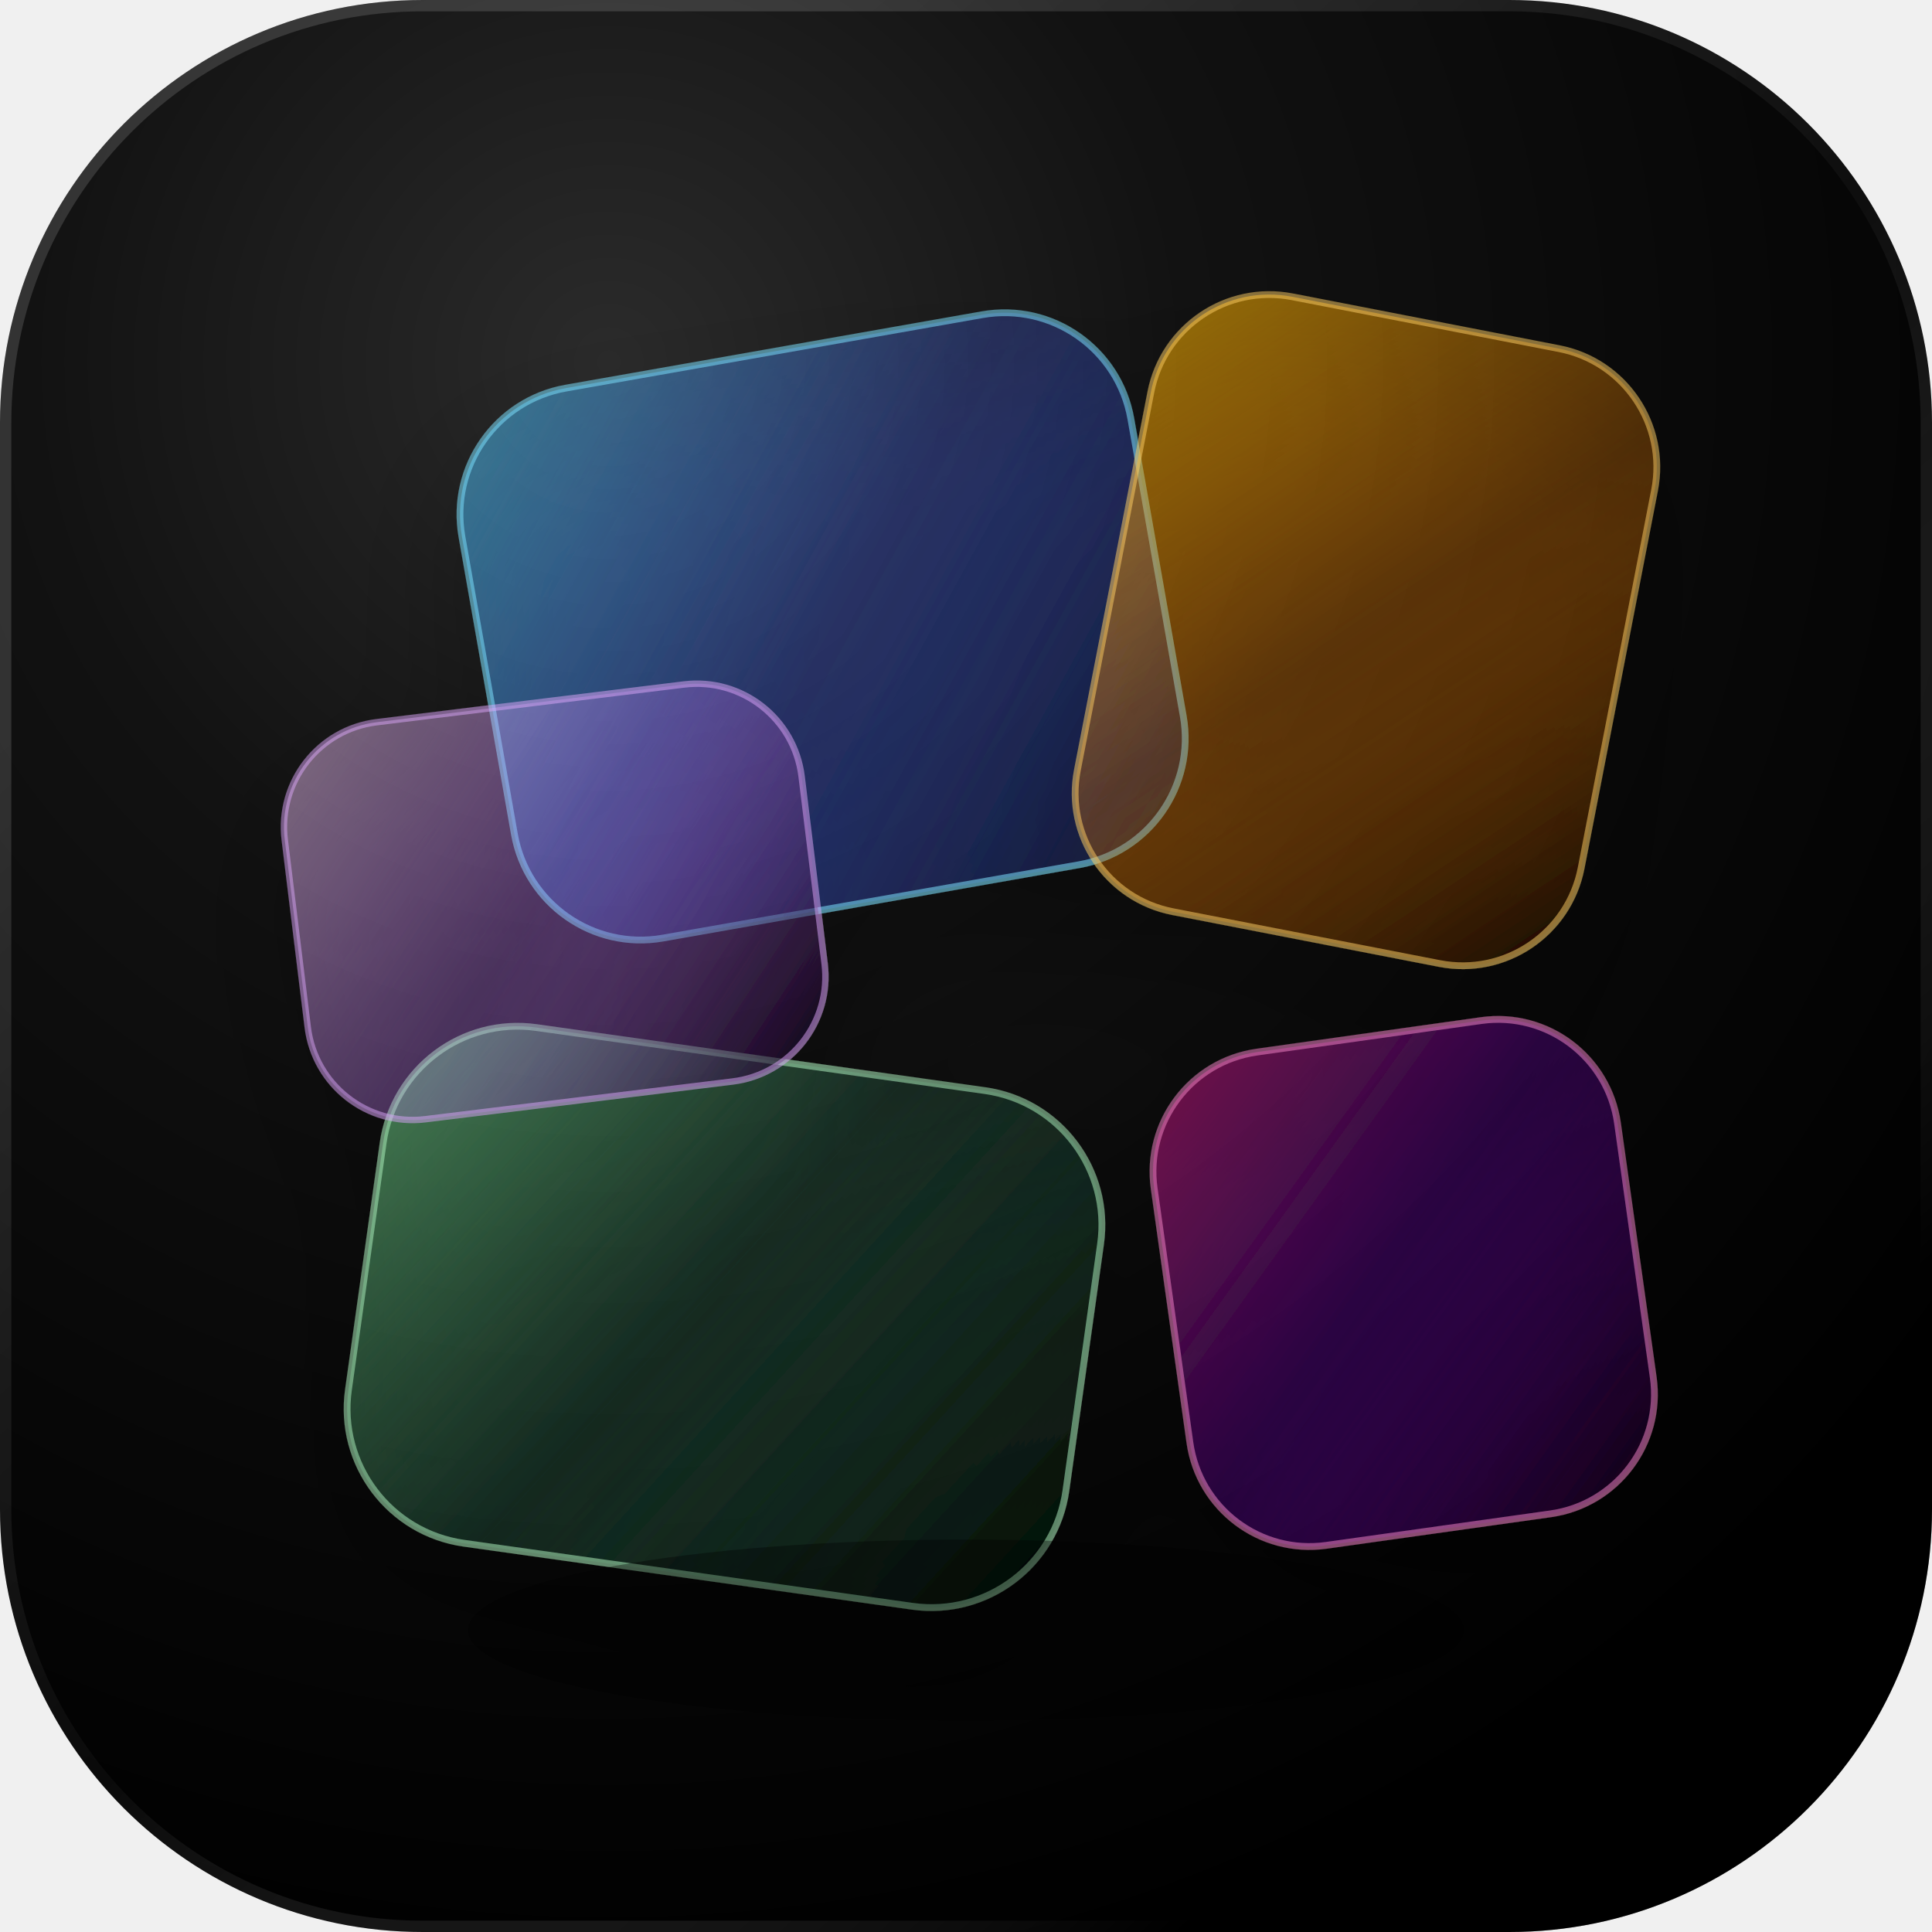
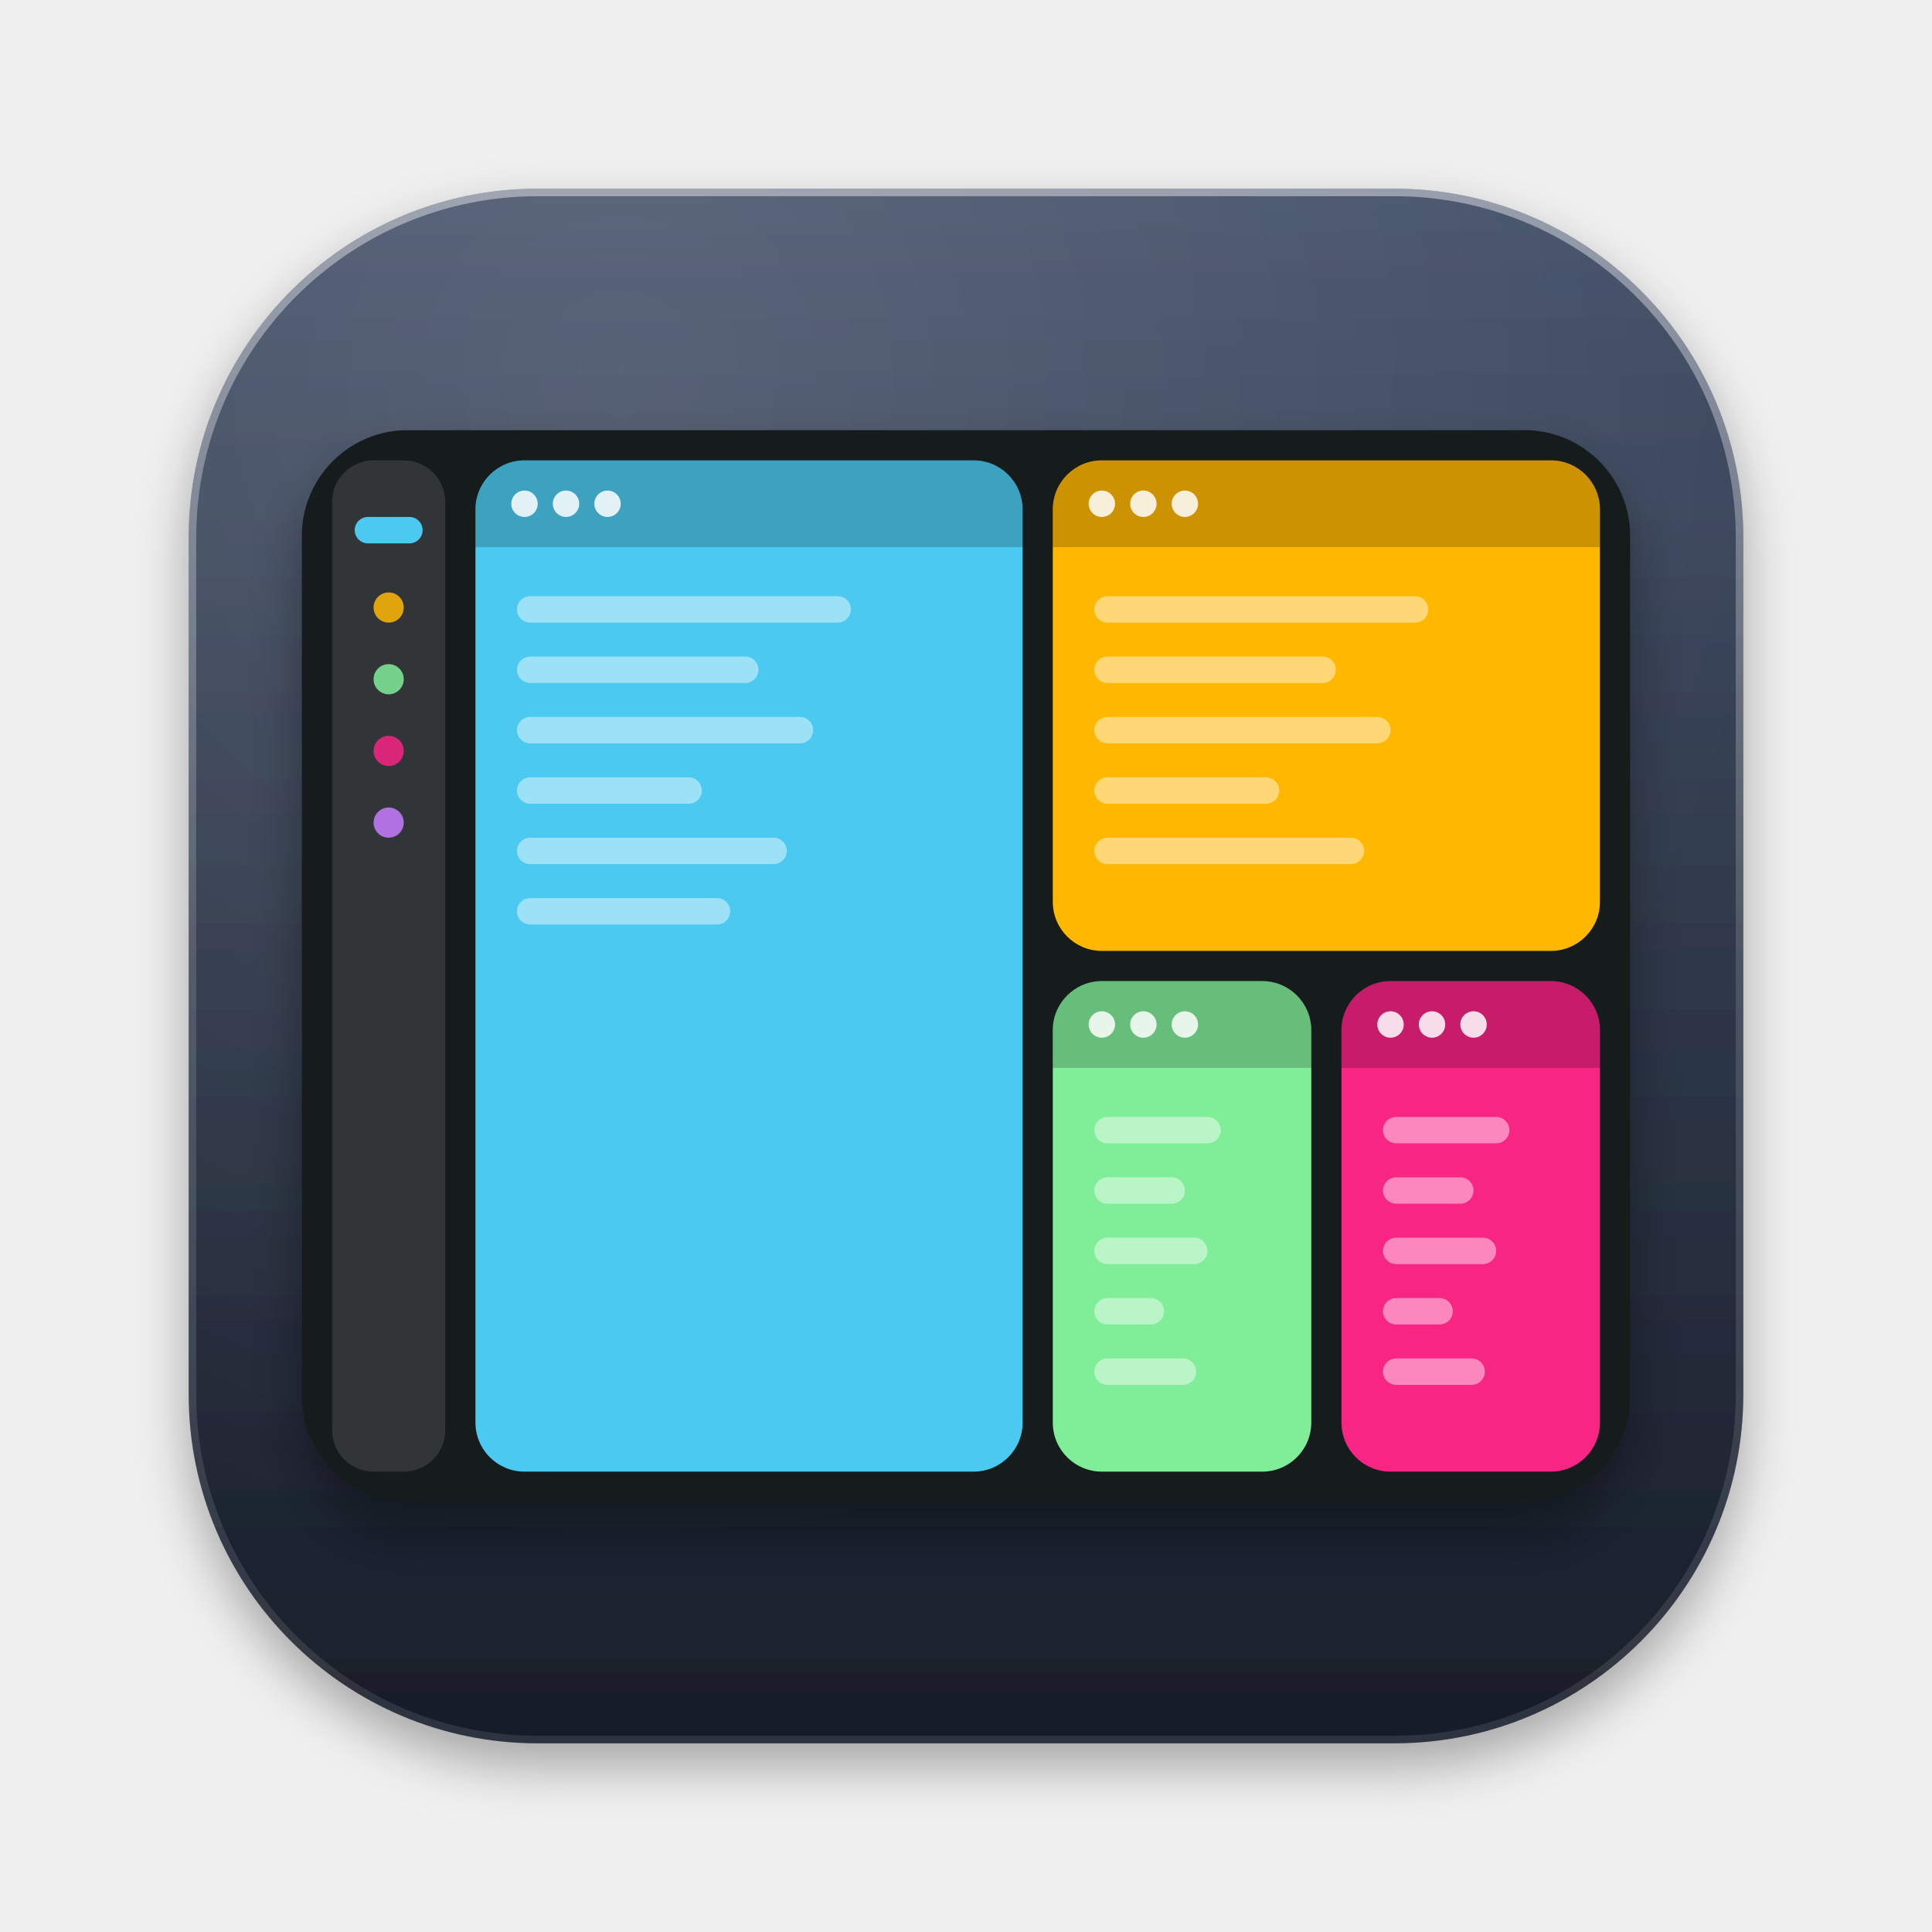
- <svg xmlns="http://www.w3.org/2000/svg" width="512" height="512" viewBox="0 0 512 512" fill="none" role="img" aria-labelledby="title desc">
+ <svg xmlns="http://www.w3.org/2000/svg" width="1024" height="1024" viewBox="0 0 1024 1024" fill="none">
  <defs>
-     <radialGradient id="bgGlow" cx="0" cy="0" r="1" gradientUnits="userSpaceOnUse" gradientTransform="translate(160 96) rotate(38) scale(440)">
-       <stop offset="0" stop-color="#2B2B2B" />
-       <stop offset="0.35" stop-color="#121212" />
-       <stop offset="0.72" stop-color="#070707" />
-       <stop offset="1" stop-color="#000000" />
+     <linearGradient id="bg" x1="512" y1="100" x2="512" y2="924" gradientUnits="userSpaceOnUse">
+       <stop offset="0" stop-color="#46536B" />
+       <stop offset="1" stop-color="#181D29" />
+     </linearGradient>
+     <radialGradient id="glow" cx="0" cy="0" r="1" gradientUnits="userSpaceOnUse" gradientTransform="translate(330 200) scale(620)">
+       <stop offset="0" stop-color="#FFF" stop-opacity="0.12" />
+       <stop offset="1" stop-color="#FFF" stop-opacity="0" />
    </radialGradient>
-     <linearGradient id="windowA" x1="120" y1="96" x2="312" y2="250" gradientUnits="userSpaceOnUse">
-       <stop offset="0" stop-color="#4CC9F0" stop-opacity="0.55" />
-       <stop offset="0.5" stop-color="#4361EE" stop-opacity="0.28" />
-       <stop offset="1" stop-color="#0B1026" stop-opacity="0.62" />
+     <linearGradient id="rim" x1="512" y1="100" x2="512" y2="924" gradientUnits="userSpaceOnUse">
+       <stop offset="0" stop-color="#FFF" stop-opacity="0.42" />
+       <stop offset="0.5" stop-color="#FFF" stop-opacity="0.14" />
+       <stop offset="1" stop-color="#FFF" stop-opacity="0.10" />
    </linearGradient>
-     <linearGradient id="windowB" x1="288" y1="96" x2="430" y2="240" gradientUnits="userSpaceOnUse">
-       <stop offset="0" stop-color="#FFB703" stop-opacity="0.55" />
-       <stop offset="0.5" stop-color="#FB8500" stop-opacity="0.26" />
-       <stop offset="1" stop-color="#241000" stop-opacity="0.64" />
-     </linearGradient>
-     <linearGradient id="windowC" x1="88" y1="282" x2="280" y2="414" gradientUnits="userSpaceOnUse">
-       <stop offset="0" stop-color="#80ED99" stop-opacity="0.5" />
-       <stop offset="0.5" stop-color="#2D6A4F" stop-opacity="0.28" />
-       <stop offset="1" stop-color="#03150C" stop-opacity="0.66" />
-     </linearGradient>
-     <linearGradient id="windowD" x1="296" y1="274" x2="432" y2="404" gradientUnits="userSpaceOnUse">
-       <stop offset="0" stop-color="#F72585" stop-opacity="0.5" />
-       <stop offset="0.5" stop-color="#7209B7" stop-opacity="0.27" />
-       <stop offset="1" stop-color="#160018" stop-opacity="0.68" />
-     </linearGradient>
-     <linearGradient id="windowE" x1="84" y1="176" x2="214" y2="286" gradientUnits="userSpaceOnUse">
-       <stop offset="0" stop-color="#FFD6FF" stop-opacity="0.46" />
-       <stop offset="0.5" stop-color="#C77DFF" stop-opacity="0.25" />
-       <stop offset="1" stop-color="#13001E" stop-opacity="0.64" />
-     </linearGradient>
-     <linearGradient id="edgeShine" x1="120" y1="90" x2="416" y2="420" gradientUnits="userSpaceOnUse">
-       <stop offset="0" stop-color="#FFFFFF" stop-opacity="0.14" />
-       <stop offset="0.5" stop-color="#FFFFFF" stop-opacity="0.03" />
-       <stop offset="1" stop-color="#000000" stop-opacity="0.3" />
-     </linearGradient>
-     <filter id="frontShadow" x="52" y="60" width="412" height="406" filterUnits="userSpaceOnUse">
-       <feDropShadow dx="0" dy="18" stdDeviation="18" flood-color="#000000" flood-opacity="0.55" />
+     <filter id="icon" x="40" y="60" width="944" height="944" filterUnits="userSpaceOnUse" color-interpolation-filters="sRGB">
+       <feDropShadow dx="0" dy="12" stdDeviation="14" flood-color="#000" flood-opacity="0.32" />
    </filter>
-     <clipPath id="iconClip">
-       <rect width="512" height="512" rx="112" />
+     <filter id="lift" x="-20%" y="-20%" width="140%" height="150%" color-interpolation-filters="sRGB">
+       <feDropShadow dx="0" dy="16" stdDeviation="14" flood-color="#05070A" flood-opacity="0.35" />
+     </filter>
+     <clipPath id="body">
+       <rect x="100" y="100" width="824" height="824" rx="185" />
+     </clipPath>
+     <clipPath id="w0">
+       <rect x="92" y="16" width="290" height="536" rx="26" />
+     </clipPath>
+     <clipPath id="w1">
+       <rect x="398" y="16" width="290" height="260" rx="26" />
+     </clipPath>
+     <clipPath id="w2">
+       <rect x="398" y="292" width="137" height="260" rx="26" />
+     </clipPath>
+     <clipPath id="w3">
+       <rect x="551" y="292" width="137" height="260" rx="26" />
    </clipPath>
  </defs>
-   <g clip-path="url(#iconClip)">
-     <rect width="512" height="512" rx="112" fill="url(#bgGlow)" />
-     <g filter="url(#frontShadow)">
-       <rect x="128" y="92" width="180" height="148" rx="34" fill="url(#windowA)" stroke="#7DE3FF" stroke-opacity="0.52" stroke-width="1.8" transform="rotate(-10 218 166)" />
-       <rect x="294" y="84" width="136" height="166" rx="32" fill="url(#windowB)" stroke="#FFD166" stroke-opacity="0.5" stroke-width="1.8" transform="rotate(11 362 167)" />
-       <rect x="96" y="280" width="192" height="138" rx="36" fill="url(#windowC)" stroke="#B7FFC8" stroke-opacity="0.48" stroke-width="1.8" transform="rotate(8 192 349)" />
-       <rect x="310" y="274" width="124" height="132" rx="32" fill="url(#windowD)" stroke="#FF8BD1" stroke-opacity="0.48" stroke-width="1.8" transform="rotate(-8 372 340)" />
-       <rect x="78" y="186" width="138" height="106" rx="28" fill="url(#windowE)" stroke="#E0AAFF" stroke-opacity="0.48" stroke-width="1.7" transform="rotate(-7 147 239)" />
+   <g filter="url(#icon)">
+     <rect x="100" y="100" width="824" height="824" rx="185" fill="url(#bg)" />
+   </g>
+   <g clip-path="url(#body)">
+     <rect x="100" y="100" width="824" height="824" fill="url(#glow)" />
+     <g transform="translate(160 228)" filter="url(#lift)">
+       <rect width="704" height="568" rx="56" fill="#151A1D" />
+       <rect x="16" y="16" width="60" height="536" rx="22" fill="#FFF" fill-opacity="0.12" />
+       <rect x="28.0" y="46" width="36" height="14" rx="7" fill="#4CC9F0" />
+       <circle cx="46.0" cy="94" r="8" fill="#FFB703" fill-opacity="0.85" />
+       <circle cx="46.0" cy="132" r="8" fill="#80ED99" fill-opacity="0.85" />
+       <circle cx="46.0" cy="170" r="8" fill="#F72585" fill-opacity="0.85" />
+       <circle cx="46.0" cy="208" r="8" fill="#C77DFF" fill-opacity="0.85" />
+       <g clip-path="url(#w0)">
+         <rect x="92" y="16" width="290" height="536" fill="#4CC9F0" />
+         <rect x="92" y="16" width="290" height="46" fill="#000" fill-opacity="0.20" />
+         <circle cx="118" cy="39.0" r="7" fill="#FFF" fill-opacity="0.85" />
+         <circle cx="140" cy="39.0" r="7" fill="#FFF" fill-opacity="0.85" />
+         <circle cx="162" cy="39.0" r="7" fill="#FFF" fill-opacity="0.85" />
+         <rect x="114" y="88" width="177" height="14" rx="7" fill="#FFF" fill-opacity="0.45" />
+         <rect x="114" y="120" width="128" height="14" rx="7" fill="#FFF" fill-opacity="0.45" />
+         <rect x="114" y="152" width="157" height="14" rx="7" fill="#FFF" fill-opacity="0.45" />
+         <rect x="114" y="184" width="98" height="14" rx="7" fill="#FFF" fill-opacity="0.45" />
+         <rect x="114" y="216" width="143" height="14" rx="7" fill="#FFF" fill-opacity="0.45" />
+         <rect x="114" y="248" width="113" height="14" rx="7" fill="#FFF" fill-opacity="0.45" />
+       </g>
+       <g clip-path="url(#w1)">
+         <rect x="398" y="16" width="290" height="260" fill="#FFB703" />
+         <rect x="398" y="16" width="290" height="46" fill="#000" fill-opacity="0.20" />
+         <circle cx="424" cy="39.0" r="7" fill="#FFF" fill-opacity="0.85" />
+         <circle cx="446" cy="39.0" r="7" fill="#FFF" fill-opacity="0.85" />
+         <circle cx="468" cy="39.0" r="7" fill="#FFF" fill-opacity="0.85" />
+         <rect x="420" y="88" width="177" height="14" rx="7" fill="#FFF" fill-opacity="0.45" />
+         <rect x="420" y="120" width="128" height="14" rx="7" fill="#FFF" fill-opacity="0.45" />
+         <rect x="420" y="152" width="157" height="14" rx="7" fill="#FFF" fill-opacity="0.45" />
+         <rect x="420" y="184" width="98" height="14" rx="7" fill="#FFF" fill-opacity="0.45" />
+         <rect x="420" y="216" width="143" height="14" rx="7" fill="#FFF" fill-opacity="0.45" />
+       </g>
+       <g clip-path="url(#w2)">
+         <rect x="398" y="292" width="137" height="260" fill="#80ED99" />
+         <rect x="398" y="292" width="137" height="46" fill="#000" fill-opacity="0.20" />
+         <circle cx="424" cy="315.0" r="7" fill="#FFF" fill-opacity="0.85" />
+         <circle cx="446" cy="315.0" r="7" fill="#FFF" fill-opacity="0.85" />
+         <circle cx="468" cy="315.0" r="7" fill="#FFF" fill-opacity="0.85" />
+         <rect x="420" y="364" width="67" height="14" rx="7" fill="#FFF" fill-opacity="0.45" />
+         <rect x="420" y="396" width="48" height="14" rx="7" fill="#FFF" fill-opacity="0.45" />
+         <rect x="420" y="428" width="60" height="14" rx="7" fill="#FFF" fill-opacity="0.45" />
+         <rect x="420" y="460" width="37" height="14" rx="7" fill="#FFF" fill-opacity="0.45" />
+         <rect x="420" y="492" width="54" height="14" rx="7" fill="#FFF" fill-opacity="0.45" />
+       </g>
+       <g clip-path="url(#w3)">
+         <rect x="551" y="292" width="137" height="260" fill="#F72585" />
+         <rect x="551" y="292" width="137" height="46" fill="#000" fill-opacity="0.20" />
+         <circle cx="577" cy="315.0" r="7" fill="#FFF" fill-opacity="0.85" />
+         <circle cx="599" cy="315.0" r="7" fill="#FFF" fill-opacity="0.85" />
+         <circle cx="621" cy="315.0" r="7" fill="#FFF" fill-opacity="0.85" />
+         <rect x="573" y="364" width="67" height="14" rx="7" fill="#FFF" fill-opacity="0.45" />
+         <rect x="573" y="396" width="48" height="14" rx="7" fill="#FFF" fill-opacity="0.45" />
+         <rect x="573" y="428" width="60" height="14" rx="7" fill="#FFF" fill-opacity="0.45" />
+         <rect x="573" y="460" width="37" height="14" rx="7" fill="#FFF" fill-opacity="0.45" />
+         <rect x="573" y="492" width="54" height="14" rx="7" fill="#FFF" fill-opacity="0.45" />
+       </g>
    </g>
-     <rect x="1.5" y="1.5" width="509" height="509" rx="110.5" stroke="url(#edgeShine)" stroke-width="3" />
-     <ellipse cx="256" cy="432" rx="132" ry="24" fill="#000000" fill-opacity="0.35" />
  </g>
+   <rect x="102.0" y="102.0" width="820" height="820" rx="183.0" stroke="url(#rim)" stroke-width="4" />
</svg>
